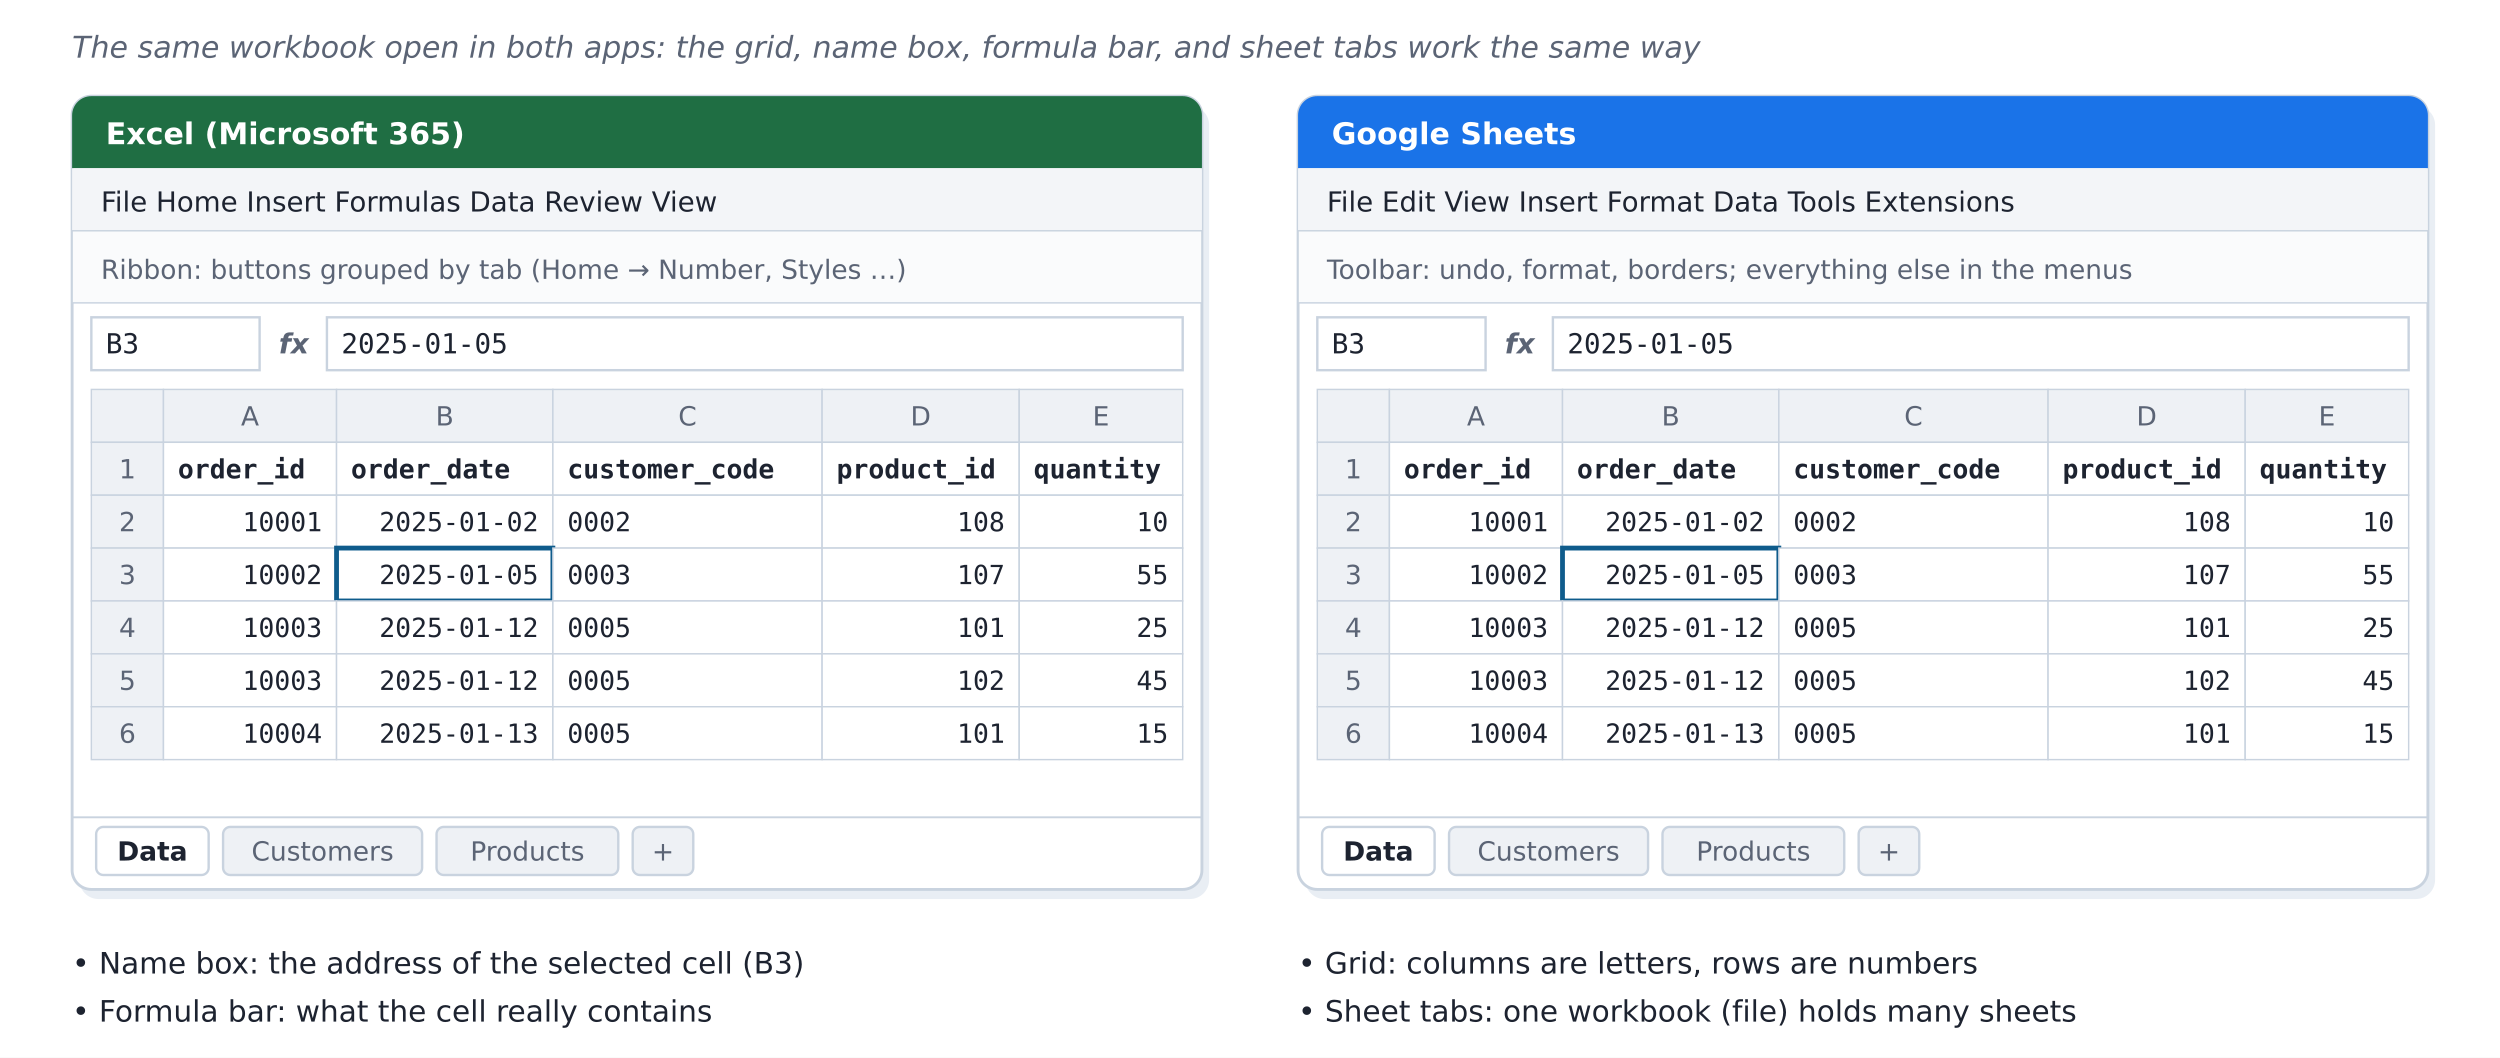
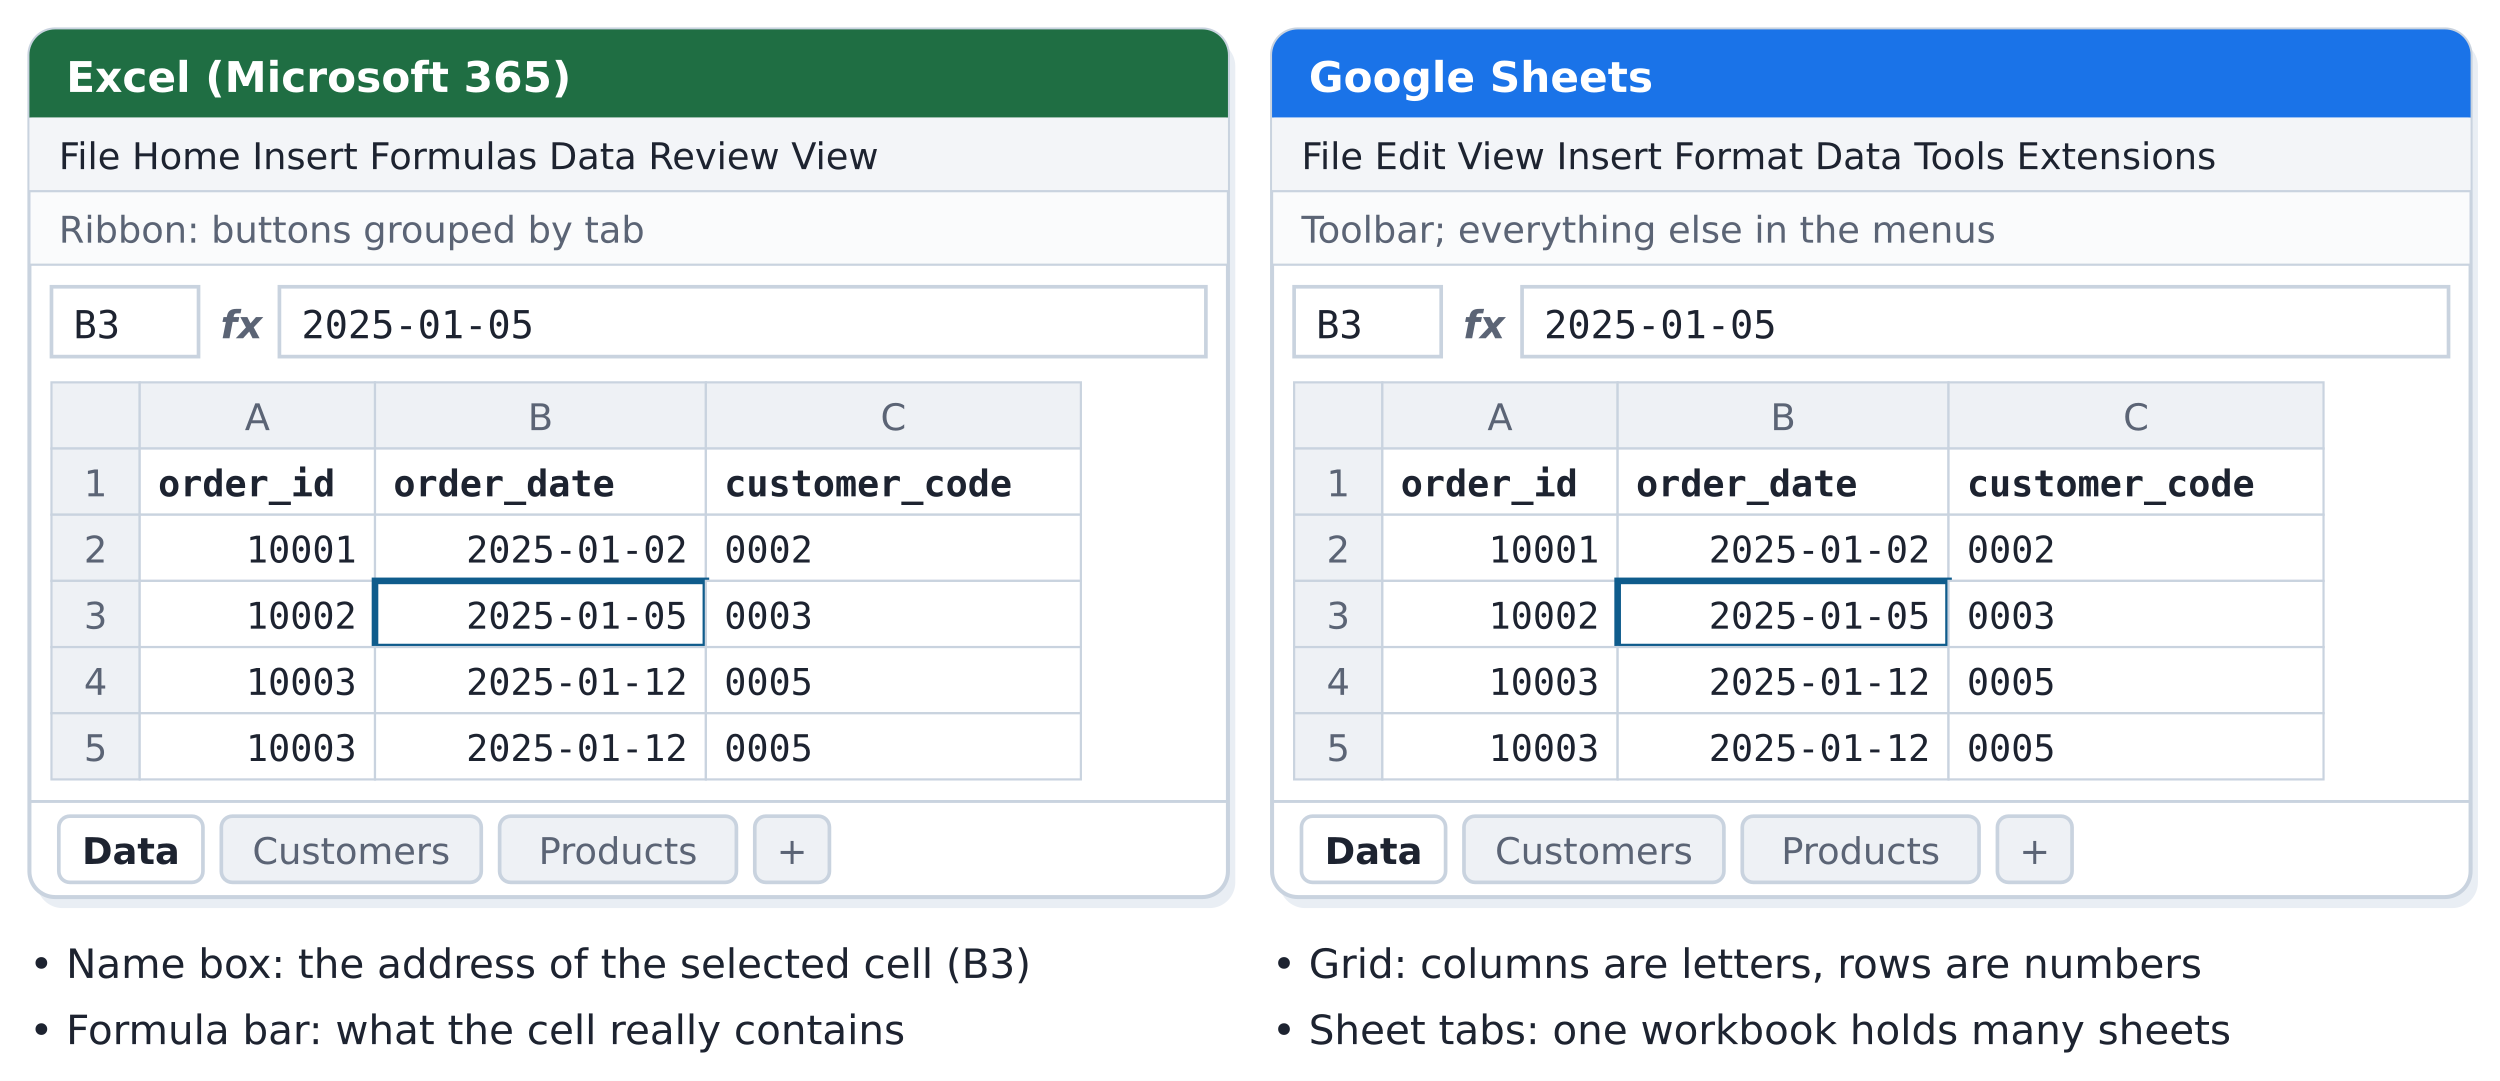
- <svg xmlns="http://www.w3.org/2000/svg" width="1040" height="440" viewBox="0 0 1040 440" font-family="DejaVu Sans, Arial, sans-serif">
-   <rect width="1040" height="440" fill="#ffffff" />
-   <rect x="33" y="44" width="470" height="330" rx="8" fill="#e9eef4" stroke="none" stroke-width="1" />
-   <rect x="30" y="40" width="470" height="330" rx="8" fill="#fff" stroke="#c9d3df" stroke-width="1.2" />
-   <path d="M30,48 a8,8 0 0 1 8,-8 H492 a8,8 0 0 1 8,8 V70 H30 Z" fill="#1f6e43" />
-   <text x="44" y="60" font-size="12.5" fill="#fff" font-weight="bold" text-anchor="start" font-family="Poppins, DejaVu Sans, sans-serif">Excel (Microsoft 365)</text>
-   <rect x="30" y="70" width="470" height="26" rx="0" fill="#f3f5f8" stroke="none" stroke-width="1" />
-   <text x="42" y="88" font-size="11.5" fill="#1d2330" font-weight="normal" text-anchor="start">File  Home  Insert  Formulas  Data  Review  View</text>
-   <rect x="30" y="96" width="470" height="30" rx="0" fill="#fafbfc" stroke="#c9d3df" stroke-width="0.6" />
-   <text x="42" y="116" font-size="11" fill="#5b6475" font-weight="normal" text-anchor="start">Ribbon: buttons grouped by tab (Home → Number, Styles …)</text>
-   <rect x="38" y="132" width="70" height="22" rx="0" fill="#fff" stroke="#c9d3df" stroke-width="1" />
-   <text x="44" y="147" font-size="11.5" fill="#1d2330" font-weight="normal" text-anchor="start" font-family="DejaVu Sans Mono, monospace">B3</text>
-   <text x="116" y="147" font-size="11.5" fill="#5b6475" font-weight="bold" text-anchor="start" font-style="italic">fx</text>
-   <rect x="136" y="132" width="356" height="22" rx="0" fill="#fff" stroke="#c9d3df" stroke-width="1" />
-   <text x="142" y="147" font-size="11.5" fill="#1d2330" font-weight="normal" text-anchor="start" font-family="DejaVu Sans Mono, monospace">2025-01-05</text>
-   <rect x="38" y="162" width="30" height="22" rx="0" fill="#eef1f5" stroke="#c9d3df" stroke-width="0.6" />
-   <text x="53.0" y="177" font-size="11" fill="#5b6475" font-weight="normal" text-anchor="middle" />
-   <rect x="68" y="162" width="72" height="22" rx="0" fill="#eef1f5" stroke="#c9d3df" stroke-width="0.6" />
-   <text x="104.0" y="177" font-size="11" fill="#5b6475" font-weight="normal" text-anchor="middle">A</text>
-   <rect x="140" y="162" width="90" height="22" rx="0" fill="#eef1f5" stroke="#c9d3df" stroke-width="0.6" />
-   <text x="185.0" y="177" font-size="11" fill="#5b6475" font-weight="normal" text-anchor="middle">B</text>
-   <rect x="230" y="162" width="112" height="22" rx="0" fill="#eef1f5" stroke="#c9d3df" stroke-width="0.6" />
-   <text x="286.0" y="177" font-size="11" fill="#5b6475" font-weight="normal" text-anchor="middle">C</text>
-   <rect x="342" y="162" width="82" height="22" rx="0" fill="#eef1f5" stroke="#c9d3df" stroke-width="0.6" />
-   <text x="383.0" y="177" font-size="11" fill="#5b6475" font-weight="normal" text-anchor="middle">D</text>
-   <rect x="424" y="162" width="68" height="22" rx="0" fill="#eef1f5" stroke="#c9d3df" stroke-width="0.6" />
-   <text x="458.0" y="177" font-size="11" fill="#5b6475" font-weight="normal" text-anchor="middle">E</text>
-   <rect x="38" y="184" width="30" height="22" rx="0" fill="#eef1f5" stroke="#c9d3df" stroke-width="0.6" />
-   <text x="53" y="199" font-size="11" fill="#5b6475" font-weight="normal" text-anchor="middle">1</text>
-   <rect x="68" y="184" width="72" height="22" rx="0" fill="#fff" stroke="#c9d3df" stroke-width="0.6" />
-   <text x="74" y="199" font-size="11" fill="#1d2330" font-weight="bold" text-anchor="start" font-family="DejaVu Sans Mono, monospace">order_id</text>
-   <rect x="140" y="184" width="90" height="22" rx="0" fill="#fff" stroke="#c9d3df" stroke-width="0.6" />
-   <text x="146" y="199" font-size="11" fill="#1d2330" font-weight="bold" text-anchor="start" font-family="DejaVu Sans Mono, monospace">order_date</text>
-   <rect x="230" y="184" width="112" height="22" rx="0" fill="#fff" stroke="#c9d3df" stroke-width="0.6" />
-   <text x="236" y="199" font-size="11" fill="#1d2330" font-weight="bold" text-anchor="start" font-family="DejaVu Sans Mono, monospace">customer_code</text>
-   <rect x="342" y="184" width="82" height="22" rx="0" fill="#fff" stroke="#c9d3df" stroke-width="0.6" />
-   <text x="348" y="199" font-size="11" fill="#1d2330" font-weight="bold" text-anchor="start" font-family="DejaVu Sans Mono, monospace">product_id</text>
-   <rect x="424" y="184" width="68" height="22" rx="0" fill="#fff" stroke="#c9d3df" stroke-width="0.6" />
-   <text x="430" y="199" font-size="11" fill="#1d2330" font-weight="bold" text-anchor="start" font-family="DejaVu Sans Mono, monospace">quantity</text>
-   <rect x="38" y="206" width="30" height="22" rx="0" fill="#eef1f5" stroke="#c9d3df" stroke-width="0.6" />
-   <text x="53" y="221" font-size="11" fill="#5b6475" font-weight="normal" text-anchor="middle">2</text>
-   <rect x="68" y="206" width="72" height="22" rx="0" fill="#fff" stroke="#c9d3df" stroke-width="0.6" />
-   <text x="134" y="221" font-size="11" fill="#1d2330" font-weight="normal" text-anchor="end" font-family="DejaVu Sans Mono, monospace">10001</text>
-   <rect x="140" y="206" width="90" height="22" rx="0" fill="#fff" stroke="#c9d3df" stroke-width="0.6" />
-   <text x="224" y="221" font-size="11" fill="#1d2330" font-weight="normal" text-anchor="end" font-family="DejaVu Sans Mono, monospace">2025-01-02</text>
-   <rect x="230" y="206" width="112" height="22" rx="0" fill="#fff" stroke="#c9d3df" stroke-width="0.6" />
-   <text x="236" y="221" font-size="11" fill="#1d2330" font-weight="normal" text-anchor="start" font-family="DejaVu Sans Mono, monospace">0002</text>
-   <rect x="342" y="206" width="82" height="22" rx="0" fill="#fff" stroke="#c9d3df" stroke-width="0.6" />
-   <text x="418" y="221" font-size="11" fill="#1d2330" font-weight="normal" text-anchor="end" font-family="DejaVu Sans Mono, monospace">108</text>
-   <rect x="424" y="206" width="68" height="22" rx="0" fill="#fff" stroke="#c9d3df" stroke-width="0.6" />
-   <text x="486" y="221" font-size="11" fill="#1d2330" font-weight="normal" text-anchor="end" font-family="DejaVu Sans Mono, monospace">10</text>
-   <rect x="38" y="228" width="30" height="22" rx="0" fill="#eef1f5" stroke="#c9d3df" stroke-width="0.6" />
-   <text x="53" y="243" font-size="11" fill="#5b6475" font-weight="normal" text-anchor="middle">3</text>
-   <rect x="68" y="228" width="72" height="22" rx="0" fill="#fff" stroke="#c9d3df" stroke-width="0.6" />
-   <text x="134" y="243" font-size="11" fill="#1d2330" font-weight="normal" text-anchor="end" font-family="DejaVu Sans Mono, monospace">10002</text>
-   <rect x="140" y="228" width="90" height="22" rx="0" fill="#fff" stroke="#0f5c8c" stroke-width="2" />
-   <text x="224" y="243" font-size="11" fill="#1d2330" font-weight="normal" text-anchor="end" font-family="DejaVu Sans Mono, monospace">2025-01-05</text>
-   <rect x="230" y="228" width="112" height="22" rx="0" fill="#fff" stroke="#c9d3df" stroke-width="0.6" />
-   <text x="236" y="243" font-size="11" fill="#1d2330" font-weight="normal" text-anchor="start" font-family="DejaVu Sans Mono, monospace">0003</text>
-   <rect x="342" y="228" width="82" height="22" rx="0" fill="#fff" stroke="#c9d3df" stroke-width="0.6" />
-   <text x="418" y="243" font-size="11" fill="#1d2330" font-weight="normal" text-anchor="end" font-family="DejaVu Sans Mono, monospace">107</text>
-   <rect x="424" y="228" width="68" height="22" rx="0" fill="#fff" stroke="#c9d3df" stroke-width="0.6" />
-   <text x="486" y="243" font-size="11" fill="#1d2330" font-weight="normal" text-anchor="end" font-family="DejaVu Sans Mono, monospace">55</text>
-   <rect x="38" y="250" width="30" height="22" rx="0" fill="#eef1f5" stroke="#c9d3df" stroke-width="0.6" />
-   <text x="53" y="265" font-size="11" fill="#5b6475" font-weight="normal" text-anchor="middle">4</text>
-   <rect x="68" y="250" width="72" height="22" rx="0" fill="#fff" stroke="#c9d3df" stroke-width="0.6" />
-   <text x="134" y="265" font-size="11" fill="#1d2330" font-weight="normal" text-anchor="end" font-family="DejaVu Sans Mono, monospace">10003</text>
-   <rect x="140" y="250" width="90" height="22" rx="0" fill="#fff" stroke="#c9d3df" stroke-width="0.6" />
-   <text x="224" y="265" font-size="11" fill="#1d2330" font-weight="normal" text-anchor="end" font-family="DejaVu Sans Mono, monospace">2025-01-12</text>
-   <rect x="230" y="250" width="112" height="22" rx="0" fill="#fff" stroke="#c9d3df" stroke-width="0.6" />
-   <text x="236" y="265" font-size="11" fill="#1d2330" font-weight="normal" text-anchor="start" font-family="DejaVu Sans Mono, monospace">0005</text>
-   <rect x="342" y="250" width="82" height="22" rx="0" fill="#fff" stroke="#c9d3df" stroke-width="0.6" />
-   <text x="418" y="265" font-size="11" fill="#1d2330" font-weight="normal" text-anchor="end" font-family="DejaVu Sans Mono, monospace">101</text>
-   <rect x="424" y="250" width="68" height="22" rx="0" fill="#fff" stroke="#c9d3df" stroke-width="0.6" />
-   <text x="486" y="265" font-size="11" fill="#1d2330" font-weight="normal" text-anchor="end" font-family="DejaVu Sans Mono, monospace">25</text>
-   <rect x="38" y="272" width="30" height="22" rx="0" fill="#eef1f5" stroke="#c9d3df" stroke-width="0.6" />
-   <text x="53" y="287" font-size="11" fill="#5b6475" font-weight="normal" text-anchor="middle">5</text>
-   <rect x="68" y="272" width="72" height="22" rx="0" fill="#fff" stroke="#c9d3df" stroke-width="0.6" />
-   <text x="134" y="287" font-size="11" fill="#1d2330" font-weight="normal" text-anchor="end" font-family="DejaVu Sans Mono, monospace">10003</text>
-   <rect x="140" y="272" width="90" height="22" rx="0" fill="#fff" stroke="#c9d3df" stroke-width="0.6" />
-   <text x="224" y="287" font-size="11" fill="#1d2330" font-weight="normal" text-anchor="end" font-family="DejaVu Sans Mono, monospace">2025-01-12</text>
-   <rect x="230" y="272" width="112" height="22" rx="0" fill="#fff" stroke="#c9d3df" stroke-width="0.6" />
-   <text x="236" y="287" font-size="11" fill="#1d2330" font-weight="normal" text-anchor="start" font-family="DejaVu Sans Mono, monospace">0005</text>
-   <rect x="342" y="272" width="82" height="22" rx="0" fill="#fff" stroke="#c9d3df" stroke-width="0.6" />
-   <text x="418" y="287" font-size="11" fill="#1d2330" font-weight="normal" text-anchor="end" font-family="DejaVu Sans Mono, monospace">102</text>
-   <rect x="424" y="272" width="68" height="22" rx="0" fill="#fff" stroke="#c9d3df" stroke-width="0.6" />
-   <text x="486" y="287" font-size="11" fill="#1d2330" font-weight="normal" text-anchor="end" font-family="DejaVu Sans Mono, monospace">45</text>
-   <rect x="38" y="294" width="30" height="22" rx="0" fill="#eef1f5" stroke="#c9d3df" stroke-width="0.6" />
-   <text x="53" y="309" font-size="11" fill="#5b6475" font-weight="normal" text-anchor="middle">6</text>
-   <rect x="68" y="294" width="72" height="22" rx="0" fill="#fff" stroke="#c9d3df" stroke-width="0.6" />
-   <text x="134" y="309" font-size="11" fill="#1d2330" font-weight="normal" text-anchor="end" font-family="DejaVu Sans Mono, monospace">10004</text>
-   <rect x="140" y="294" width="90" height="22" rx="0" fill="#fff" stroke="#c9d3df" stroke-width="0.6" />
-   <text x="224" y="309" font-size="11" fill="#1d2330" font-weight="normal" text-anchor="end" font-family="DejaVu Sans Mono, monospace">2025-01-13</text>
-   <rect x="230" y="294" width="112" height="22" rx="0" fill="#fff" stroke="#c9d3df" stroke-width="0.6" />
-   <text x="236" y="309" font-size="11" fill="#1d2330" font-weight="normal" text-anchor="start" font-family="DejaVu Sans Mono, monospace">0005</text>
-   <rect x="342" y="294" width="82" height="22" rx="0" fill="#fff" stroke="#c9d3df" stroke-width="0.6" />
-   <text x="418" y="309" font-size="11" fill="#1d2330" font-weight="normal" text-anchor="end" font-family="DejaVu Sans Mono, monospace">101</text>
-   <rect x="424" y="294" width="68" height="22" rx="0" fill="#fff" stroke="#c9d3df" stroke-width="0.6" />
-   <text x="486" y="309" font-size="11" fill="#1d2330" font-weight="normal" text-anchor="end" font-family="DejaVu Sans Mono, monospace">15</text>
-   <path d="M30,340 H500" fill="none" stroke="#c9d3df" stroke-width="0.8" stroke-linejoin="round" />
-   <rect x="40" y="344" width="46.8" height="20" rx="3" fill="#fff" stroke="#c9d3df" stroke-width="1" />
-   <text x="63.4" y="358" font-size="11" fill="#1d2330" font-weight="bold" text-anchor="middle">Data</text>
-   <rect x="92.8" y="344" width="82.8" height="20" rx="3" fill="#eef1f5" stroke="#c9d3df" stroke-width="1" />
-   <text x="134.2" y="358" font-size="11" fill="#5b6475" font-weight="normal" text-anchor="middle">Customers</text>
-   <rect x="181.6" y="344" width="75.6" height="20" rx="3" fill="#eef1f5" stroke="#c9d3df" stroke-width="1" />
-   <text x="219.4" y="358" font-size="11" fill="#5b6475" font-weight="normal" text-anchor="middle">Products</text>
-   <rect x="263.2" y="344" width="25.2" height="20" rx="3" fill="#eef1f5" stroke="#c9d3df" stroke-width="1" />
-   <text x="275.8" y="358" font-size="11" fill="#5b6475" font-weight="normal" text-anchor="middle">+</text>
-   <rect x="543" y="44" width="470" height="330" rx="8" fill="#e9eef4" stroke="none" stroke-width="1" />
-   <rect x="540" y="40" width="470" height="330" rx="8" fill="#fff" stroke="#c9d3df" stroke-width="1.2" />
-   <path d="M540,48 a8,8 0 0 1 8,-8 H1002 a8,8 0 0 1 8,8 V70 H540 Z" fill="#1a73e8" />
-   <text x="554" y="60" font-size="12.5" fill="#fff" font-weight="bold" text-anchor="start" font-family="Poppins, DejaVu Sans, sans-serif">Google Sheets</text>
-   <rect x="540" y="70" width="470" height="26" rx="0" fill="#f3f5f8" stroke="none" stroke-width="1" />
-   <text x="552" y="88" font-size="11.5" fill="#1d2330" font-weight="normal" text-anchor="start">File  Edit  View  Insert  Format  Data  Tools  Extensions</text>
-   <rect x="540" y="96" width="470" height="30" rx="0" fill="#fafbfc" stroke="#c9d3df" stroke-width="0.6" />
-   <text x="552" y="116" font-size="11" fill="#5b6475" font-weight="normal" text-anchor="start">Toolbar: undo, format, borders; everything else in the menus</text>
-   <rect x="548" y="132" width="70" height="22" rx="0" fill="#fff" stroke="#c9d3df" stroke-width="1" />
-   <text x="554" y="147" font-size="11.5" fill="#1d2330" font-weight="normal" text-anchor="start" font-family="DejaVu Sans Mono, monospace">B3</text>
-   <text x="626" y="147" font-size="11.5" fill="#5b6475" font-weight="bold" text-anchor="start" font-style="italic">fx</text>
-   <rect x="646" y="132" width="356" height="22" rx="0" fill="#fff" stroke="#c9d3df" stroke-width="1" />
-   <text x="652" y="147" font-size="11.5" fill="#1d2330" font-weight="normal" text-anchor="start" font-family="DejaVu Sans Mono, monospace">2025-01-05</text>
-   <rect x="548" y="162" width="30" height="22" rx="0" fill="#eef1f5" stroke="#c9d3df" stroke-width="0.6" />
-   <text x="563.0" y="177" font-size="11" fill="#5b6475" font-weight="normal" text-anchor="middle" />
-   <rect x="578" y="162" width="72" height="22" rx="0" fill="#eef1f5" stroke="#c9d3df" stroke-width="0.6" />
-   <text x="614.0" y="177" font-size="11" fill="#5b6475" font-weight="normal" text-anchor="middle">A</text>
-   <rect x="650" y="162" width="90" height="22" rx="0" fill="#eef1f5" stroke="#c9d3df" stroke-width="0.6" />
-   <text x="695.0" y="177" font-size="11" fill="#5b6475" font-weight="normal" text-anchor="middle">B</text>
-   <rect x="740" y="162" width="112" height="22" rx="0" fill="#eef1f5" stroke="#c9d3df" stroke-width="0.6" />
-   <text x="796.0" y="177" font-size="11" fill="#5b6475" font-weight="normal" text-anchor="middle">C</text>
-   <rect x="852" y="162" width="82" height="22" rx="0" fill="#eef1f5" stroke="#c9d3df" stroke-width="0.6" />
-   <text x="893.0" y="177" font-size="11" fill="#5b6475" font-weight="normal" text-anchor="middle">D</text>
-   <rect x="934" y="162" width="68" height="22" rx="0" fill="#eef1f5" stroke="#c9d3df" stroke-width="0.6" />
-   <text x="968.0" y="177" font-size="11" fill="#5b6475" font-weight="normal" text-anchor="middle">E</text>
-   <rect x="548" y="184" width="30" height="22" rx="0" fill="#eef1f5" stroke="#c9d3df" stroke-width="0.6" />
-   <text x="563" y="199" font-size="11" fill="#5b6475" font-weight="normal" text-anchor="middle">1</text>
-   <rect x="578" y="184" width="72" height="22" rx="0" fill="#fff" stroke="#c9d3df" stroke-width="0.6" />
-   <text x="584" y="199" font-size="11" fill="#1d2330" font-weight="bold" text-anchor="start" font-family="DejaVu Sans Mono, monospace">order_id</text>
-   <rect x="650" y="184" width="90" height="22" rx="0" fill="#fff" stroke="#c9d3df" stroke-width="0.6" />
-   <text x="656" y="199" font-size="11" fill="#1d2330" font-weight="bold" text-anchor="start" font-family="DejaVu Sans Mono, monospace">order_date</text>
-   <rect x="740" y="184" width="112" height="22" rx="0" fill="#fff" stroke="#c9d3df" stroke-width="0.6" />
-   <text x="746" y="199" font-size="11" fill="#1d2330" font-weight="bold" text-anchor="start" font-family="DejaVu Sans Mono, monospace">customer_code</text>
-   <rect x="852" y="184" width="82" height="22" rx="0" fill="#fff" stroke="#c9d3df" stroke-width="0.6" />
-   <text x="858" y="199" font-size="11" fill="#1d2330" font-weight="bold" text-anchor="start" font-family="DejaVu Sans Mono, monospace">product_id</text>
-   <rect x="934" y="184" width="68" height="22" rx="0" fill="#fff" stroke="#c9d3df" stroke-width="0.6" />
-   <text x="940" y="199" font-size="11" fill="#1d2330" font-weight="bold" text-anchor="start" font-family="DejaVu Sans Mono, monospace">quantity</text>
-   <rect x="548" y="206" width="30" height="22" rx="0" fill="#eef1f5" stroke="#c9d3df" stroke-width="0.6" />
-   <text x="563" y="221" font-size="11" fill="#5b6475" font-weight="normal" text-anchor="middle">2</text>
-   <rect x="578" y="206" width="72" height="22" rx="0" fill="#fff" stroke="#c9d3df" stroke-width="0.6" />
-   <text x="644" y="221" font-size="11" fill="#1d2330" font-weight="normal" text-anchor="end" font-family="DejaVu Sans Mono, monospace">10001</text>
-   <rect x="650" y="206" width="90" height="22" rx="0" fill="#fff" stroke="#c9d3df" stroke-width="0.6" />
-   <text x="734" y="221" font-size="11" fill="#1d2330" font-weight="normal" text-anchor="end" font-family="DejaVu Sans Mono, monospace">2025-01-02</text>
-   <rect x="740" y="206" width="112" height="22" rx="0" fill="#fff" stroke="#c9d3df" stroke-width="0.6" />
-   <text x="746" y="221" font-size="11" fill="#1d2330" font-weight="normal" text-anchor="start" font-family="DejaVu Sans Mono, monospace">0002</text>
-   <rect x="852" y="206" width="82" height="22" rx="0" fill="#fff" stroke="#c9d3df" stroke-width="0.6" />
-   <text x="928" y="221" font-size="11" fill="#1d2330" font-weight="normal" text-anchor="end" font-family="DejaVu Sans Mono, monospace">108</text>
-   <rect x="934" y="206" width="68" height="22" rx="0" fill="#fff" stroke="#c9d3df" stroke-width="0.6" />
-   <text x="996" y="221" font-size="11" fill="#1d2330" font-weight="normal" text-anchor="end" font-family="DejaVu Sans Mono, monospace">10</text>
-   <rect x="548" y="228" width="30" height="22" rx="0" fill="#eef1f5" stroke="#c9d3df" stroke-width="0.6" />
-   <text x="563" y="243" font-size="11" fill="#5b6475" font-weight="normal" text-anchor="middle">3</text>
-   <rect x="578" y="228" width="72" height="22" rx="0" fill="#fff" stroke="#c9d3df" stroke-width="0.6" />
-   <text x="644" y="243" font-size="11" fill="#1d2330" font-weight="normal" text-anchor="end" font-family="DejaVu Sans Mono, monospace">10002</text>
-   <rect x="650" y="228" width="90" height="22" rx="0" fill="#fff" stroke="#0f5c8c" stroke-width="2" />
-   <text x="734" y="243" font-size="11" fill="#1d2330" font-weight="normal" text-anchor="end" font-family="DejaVu Sans Mono, monospace">2025-01-05</text>
-   <rect x="740" y="228" width="112" height="22" rx="0" fill="#fff" stroke="#c9d3df" stroke-width="0.6" />
-   <text x="746" y="243" font-size="11" fill="#1d2330" font-weight="normal" text-anchor="start" font-family="DejaVu Sans Mono, monospace">0003</text>
-   <rect x="852" y="228" width="82" height="22" rx="0" fill="#fff" stroke="#c9d3df" stroke-width="0.6" />
-   <text x="928" y="243" font-size="11" fill="#1d2330" font-weight="normal" text-anchor="end" font-family="DejaVu Sans Mono, monospace">107</text>
-   <rect x="934" y="228" width="68" height="22" rx="0" fill="#fff" stroke="#c9d3df" stroke-width="0.6" />
-   <text x="996" y="243" font-size="11" fill="#1d2330" font-weight="normal" text-anchor="end" font-family="DejaVu Sans Mono, monospace">55</text>
-   <rect x="548" y="250" width="30" height="22" rx="0" fill="#eef1f5" stroke="#c9d3df" stroke-width="0.6" />
-   <text x="563" y="265" font-size="11" fill="#5b6475" font-weight="normal" text-anchor="middle">4</text>
-   <rect x="578" y="250" width="72" height="22" rx="0" fill="#fff" stroke="#c9d3df" stroke-width="0.6" />
-   <text x="644" y="265" font-size="11" fill="#1d2330" font-weight="normal" text-anchor="end" font-family="DejaVu Sans Mono, monospace">10003</text>
-   <rect x="650" y="250" width="90" height="22" rx="0" fill="#fff" stroke="#c9d3df" stroke-width="0.6" />
-   <text x="734" y="265" font-size="11" fill="#1d2330" font-weight="normal" text-anchor="end" font-family="DejaVu Sans Mono, monospace">2025-01-12</text>
-   <rect x="740" y="250" width="112" height="22" rx="0" fill="#fff" stroke="#c9d3df" stroke-width="0.6" />
-   <text x="746" y="265" font-size="11" fill="#1d2330" font-weight="normal" text-anchor="start" font-family="DejaVu Sans Mono, monospace">0005</text>
-   <rect x="852" y="250" width="82" height="22" rx="0" fill="#fff" stroke="#c9d3df" stroke-width="0.6" />
-   <text x="928" y="265" font-size="11" fill="#1d2330" font-weight="normal" text-anchor="end" font-family="DejaVu Sans Mono, monospace">101</text>
-   <rect x="934" y="250" width="68" height="22" rx="0" fill="#fff" stroke="#c9d3df" stroke-width="0.6" />
-   <text x="996" y="265" font-size="11" fill="#1d2330" font-weight="normal" text-anchor="end" font-family="DejaVu Sans Mono, monospace">25</text>
-   <rect x="548" y="272" width="30" height="22" rx="0" fill="#eef1f5" stroke="#c9d3df" stroke-width="0.6" />
-   <text x="563" y="287" font-size="11" fill="#5b6475" font-weight="normal" text-anchor="middle">5</text>
-   <rect x="578" y="272" width="72" height="22" rx="0" fill="#fff" stroke="#c9d3df" stroke-width="0.6" />
-   <text x="644" y="287" font-size="11" fill="#1d2330" font-weight="normal" text-anchor="end" font-family="DejaVu Sans Mono, monospace">10003</text>
-   <rect x="650" y="272" width="90" height="22" rx="0" fill="#fff" stroke="#c9d3df" stroke-width="0.6" />
-   <text x="734" y="287" font-size="11" fill="#1d2330" font-weight="normal" text-anchor="end" font-family="DejaVu Sans Mono, monospace">2025-01-12</text>
-   <rect x="740" y="272" width="112" height="22" rx="0" fill="#fff" stroke="#c9d3df" stroke-width="0.6" />
-   <text x="746" y="287" font-size="11" fill="#1d2330" font-weight="normal" text-anchor="start" font-family="DejaVu Sans Mono, monospace">0005</text>
-   <rect x="852" y="272" width="82" height="22" rx="0" fill="#fff" stroke="#c9d3df" stroke-width="0.6" />
-   <text x="928" y="287" font-size="11" fill="#1d2330" font-weight="normal" text-anchor="end" font-family="DejaVu Sans Mono, monospace">102</text>
-   <rect x="934" y="272" width="68" height="22" rx="0" fill="#fff" stroke="#c9d3df" stroke-width="0.6" />
-   <text x="996" y="287" font-size="11" fill="#1d2330" font-weight="normal" text-anchor="end" font-family="DejaVu Sans Mono, monospace">45</text>
-   <rect x="548" y="294" width="30" height="22" rx="0" fill="#eef1f5" stroke="#c9d3df" stroke-width="0.6" />
-   <text x="563" y="309" font-size="11" fill="#5b6475" font-weight="normal" text-anchor="middle">6</text>
-   <rect x="578" y="294" width="72" height="22" rx="0" fill="#fff" stroke="#c9d3df" stroke-width="0.6" />
-   <text x="644" y="309" font-size="11" fill="#1d2330" font-weight="normal" text-anchor="end" font-family="DejaVu Sans Mono, monospace">10004</text>
-   <rect x="650" y="294" width="90" height="22" rx="0" fill="#fff" stroke="#c9d3df" stroke-width="0.6" />
-   <text x="734" y="309" font-size="11" fill="#1d2330" font-weight="normal" text-anchor="end" font-family="DejaVu Sans Mono, monospace">2025-01-13</text>
-   <rect x="740" y="294" width="112" height="22" rx="0" fill="#fff" stroke="#c9d3df" stroke-width="0.6" />
-   <text x="746" y="309" font-size="11" fill="#1d2330" font-weight="normal" text-anchor="start" font-family="DejaVu Sans Mono, monospace">0005</text>
-   <rect x="852" y="294" width="82" height="22" rx="0" fill="#fff" stroke="#c9d3df" stroke-width="0.6" />
-   <text x="928" y="309" font-size="11" fill="#1d2330" font-weight="normal" text-anchor="end" font-family="DejaVu Sans Mono, monospace">101</text>
-   <rect x="934" y="294" width="68" height="22" rx="0" fill="#fff" stroke="#c9d3df" stroke-width="0.6" />
-   <text x="996" y="309" font-size="11" fill="#1d2330" font-weight="normal" text-anchor="end" font-family="DejaVu Sans Mono, monospace">15</text>
-   <path d="M540,340 H1010" fill="none" stroke="#c9d3df" stroke-width="0.8" stroke-linejoin="round" />
-   <rect x="550" y="344" width="46.8" height="20" rx="3" fill="#fff" stroke="#c9d3df" stroke-width="1" />
-   <text x="573.4" y="358" font-size="11" fill="#1d2330" font-weight="bold" text-anchor="middle">Data</text>
-   <rect x="602.8" y="344" width="82.8" height="20" rx="3" fill="#eef1f5" stroke="#c9d3df" stroke-width="1" />
-   <text x="644.2" y="358" font-size="11" fill="#5b6475" font-weight="normal" text-anchor="middle">Customers</text>
-   <rect x="691.6" y="344" width="75.6" height="20" rx="3" fill="#eef1f5" stroke="#c9d3df" stroke-width="1" />
-   <text x="729.4" y="358" font-size="11" fill="#5b6475" font-weight="normal" text-anchor="middle">Products</text>
-   <rect x="773.2" y="344" width="25.2" height="20" rx="3" fill="#eef1f5" stroke="#c9d3df" stroke-width="1" />
-   <text x="785.8" y="358" font-size="11" fill="#5b6475" font-weight="normal" text-anchor="middle">+</text>
-   <text x="30" y="405" font-size="12.3" fill="#1d2330" font-weight="normal" text-anchor="start">• Name box: the address of the selected cell (B3)</text>
-   <text x="30" y="425" font-size="12.3" fill="#1d2330" font-weight="normal" text-anchor="start">• Formula bar: what the cell really contains</text>
-   <text x="540" y="405" font-size="12.3" fill="#1d2330" font-weight="normal" text-anchor="start">• Grid: columns are letters, rows are numbers</text>
-   <text x="540" y="425" font-size="12.3" fill="#1d2330" font-weight="normal" text-anchor="start">• Sheet tabs: one workbook (file) holds many sheets</text>
-   <text x="30" y="24" font-size="12.5" fill="#5b6475" font-weight="normal" text-anchor="start" font-style="italic">The same workbook open in both apps: the grid, name box, formula bar, and sheet tabs work the same way</text>
+ <svg xmlns="http://www.w3.org/2000/svg" width="680" height="294" viewBox="0 0 680 294" font-family="DejaVu Sans, Arial, sans-serif">
+   <rect width="680" height="294" fill="#ffffff" />
+   <rect x="10" y="11" width="326" height="236" rx="7" fill="#e9eef4" stroke="none" stroke-width="1" />
+   <rect x="8" y="8" width="326" height="236" rx="7" fill="#fff" stroke="#c9d3df" stroke-width="1.1" />
+   <path d="M8,15 a7,7 0 0 1 7,-7 H327 a7,7 0 0 1 7,7 V32 H8 Z" fill="#1f6e43" />
+   <text x="18" y="25" font-size="11.5" fill="#fff" font-weight="bold" text-anchor="start" font-family="Poppins, DejaVu Sans, sans-serif">Excel (Microsoft 365)</text>
+   <rect x="8" y="32" width="326" height="20" rx="0" fill="#f3f5f8" stroke="none" stroke-width="1" />
+   <text x="16" y="46" font-size="10" fill="#1d2330" font-weight="normal" text-anchor="start">File  Home  Insert  Formulas  Data  Review  View</text>
+   <rect x="8" y="52" width="326" height="20" rx="0" fill="#fafbfc" stroke="#c9d3df" stroke-width="0.6" />
+   <text x="16" y="66" font-size="10" fill="#5b6475" font-weight="normal" text-anchor="start">Ribbon: buttons grouped by tab</text>
+   <rect x="14" y="78" width="40" height="19" rx="0" fill="#fff" stroke="#c9d3df" stroke-width="1" />
+   <text x="20" y="92" font-size="10.5" fill="#1d2330" font-weight="normal" text-anchor="start" font-family="DejaVu Sans Mono, monospace">B3</text>
+   <text x="60" y="92" font-size="10.5" fill="#5b6475" font-weight="bold" text-anchor="start" font-style="italic">fx</text>
+   <rect x="76" y="78" width="252" height="19" rx="0" fill="#fff" stroke="#c9d3df" stroke-width="1" />
+   <text x="82" y="92" font-size="10.5" fill="#1d2330" font-weight="normal" text-anchor="start" font-family="DejaVu Sans Mono, monospace">2025-01-05</text>
+   <rect x="14" y="104" width="24" height="18" rx="0" fill="#eef1f5" stroke="#c9d3df" stroke-width="0.6" />
+   <text x="26.0" y="117" font-size="10" fill="#5b6475" font-weight="normal" text-anchor="middle" />
+   <rect x="38" y="104" width="64" height="18" rx="0" fill="#eef1f5" stroke="#c9d3df" stroke-width="0.6" />
+   <text x="70.0" y="117" font-size="10" fill="#5b6475" font-weight="normal" text-anchor="middle">A</text>
+   <rect x="102" y="104" width="90" height="18" rx="0" fill="#eef1f5" stroke="#c9d3df" stroke-width="0.6" />
+   <text x="147.0" y="117" font-size="10" fill="#5b6475" font-weight="normal" text-anchor="middle">B</text>
+   <rect x="192" y="104" width="102" height="18" rx="0" fill="#eef1f5" stroke="#c9d3df" stroke-width="0.6" />
+   <text x="243.0" y="117" font-size="10" fill="#5b6475" font-weight="normal" text-anchor="middle">C</text>
+   <rect x="14" y="122" width="24" height="18" rx="0" fill="#eef1f5" stroke="#c9d3df" stroke-width="0.6" />
+   <text x="26" y="135" font-size="10" fill="#5b6475" font-weight="normal" text-anchor="middle">1</text>
+   <rect x="38" y="122" width="64" height="18" rx="0" fill="#fff" stroke="#c9d3df" stroke-width="0.6" />
+   <text x="43" y="135" font-size="10" fill="#1d2330" font-weight="bold" text-anchor="start" font-family="DejaVu Sans Mono, monospace">order_id</text>
+   <rect x="102" y="122" width="90" height="18" rx="0" fill="#fff" stroke="#c9d3df" stroke-width="0.6" />
+   <text x="107" y="135" font-size="10" fill="#1d2330" font-weight="bold" text-anchor="start" font-family="DejaVu Sans Mono, monospace">order_date</text>
+   <rect x="192" y="122" width="102" height="18" rx="0" fill="#fff" stroke="#c9d3df" stroke-width="0.6" />
+   <text x="197" y="135" font-size="10" fill="#1d2330" font-weight="bold" text-anchor="start" font-family="DejaVu Sans Mono, monospace">customer_code</text>
+   <rect x="14" y="140" width="24" height="18" rx="0" fill="#eef1f5" stroke="#c9d3df" stroke-width="0.6" />
+   <text x="26" y="153" font-size="10" fill="#5b6475" font-weight="normal" text-anchor="middle">2</text>
+   <rect x="38" y="140" width="64" height="18" rx="0" fill="#fff" stroke="#c9d3df" stroke-width="0.6" />
+   <text x="97" y="153" font-size="10" fill="#1d2330" font-weight="normal" text-anchor="end" font-family="DejaVu Sans Mono, monospace">10001</text>
+   <rect x="102" y="140" width="90" height="18" rx="0" fill="#fff" stroke="#c9d3df" stroke-width="0.6" />
+   <text x="187" y="153" font-size="10" fill="#1d2330" font-weight="normal" text-anchor="end" font-family="DejaVu Sans Mono, monospace">2025-01-02</text>
+   <rect x="192" y="140" width="102" height="18" rx="0" fill="#fff" stroke="#c9d3df" stroke-width="0.6" />
+   <text x="197" y="153" font-size="10" fill="#1d2330" font-weight="normal" text-anchor="start" font-family="DejaVu Sans Mono, monospace">0002</text>
+   <rect x="14" y="158" width="24" height="18" rx="0" fill="#eef1f5" stroke="#c9d3df" stroke-width="0.6" />
+   <text x="26" y="171" font-size="10" fill="#5b6475" font-weight="normal" text-anchor="middle">3</text>
+   <rect x="38" y="158" width="64" height="18" rx="0" fill="#fff" stroke="#c9d3df" stroke-width="0.6" />
+   <text x="97" y="171" font-size="10" fill="#1d2330" font-weight="normal" text-anchor="end" font-family="DejaVu Sans Mono, monospace">10002</text>
+   <rect x="102" y="158" width="90" height="18" rx="0" fill="#fff" stroke="#0f5c8c" stroke-width="1.8" />
+   <text x="187" y="171" font-size="10" fill="#1d2330" font-weight="normal" text-anchor="end" font-family="DejaVu Sans Mono, monospace">2025-01-05</text>
+   <rect x="192" y="158" width="102" height="18" rx="0" fill="#fff" stroke="#c9d3df" stroke-width="0.6" />
+   <text x="197" y="171" font-size="10" fill="#1d2330" font-weight="normal" text-anchor="start" font-family="DejaVu Sans Mono, monospace">0003</text>
+   <rect x="14" y="176" width="24" height="18" rx="0" fill="#eef1f5" stroke="#c9d3df" stroke-width="0.6" />
+   <text x="26" y="189" font-size="10" fill="#5b6475" font-weight="normal" text-anchor="middle">4</text>
+   <rect x="38" y="176" width="64" height="18" rx="0" fill="#fff" stroke="#c9d3df" stroke-width="0.6" />
+   <text x="97" y="189" font-size="10" fill="#1d2330" font-weight="normal" text-anchor="end" font-family="DejaVu Sans Mono, monospace">10003</text>
+   <rect x="102" y="176" width="90" height="18" rx="0" fill="#fff" stroke="#c9d3df" stroke-width="0.6" />
+   <text x="187" y="189" font-size="10" fill="#1d2330" font-weight="normal" text-anchor="end" font-family="DejaVu Sans Mono, monospace">2025-01-12</text>
+   <rect x="192" y="176" width="102" height="18" rx="0" fill="#fff" stroke="#c9d3df" stroke-width="0.6" />
+   <text x="197" y="189" font-size="10" fill="#1d2330" font-weight="normal" text-anchor="start" font-family="DejaVu Sans Mono, monospace">0005</text>
+   <rect x="14" y="194" width="24" height="18" rx="0" fill="#eef1f5" stroke="#c9d3df" stroke-width="0.6" />
+   <text x="26" y="207" font-size="10" fill="#5b6475" font-weight="normal" text-anchor="middle">5</text>
+   <rect x="38" y="194" width="64" height="18" rx="0" fill="#fff" stroke="#c9d3df" stroke-width="0.6" />
+   <text x="97" y="207" font-size="10" fill="#1d2330" font-weight="normal" text-anchor="end" font-family="DejaVu Sans Mono, monospace">10003</text>
+   <rect x="102" y="194" width="90" height="18" rx="0" fill="#fff" stroke="#c9d3df" stroke-width="0.6" />
+   <text x="187" y="207" font-size="10" fill="#1d2330" font-weight="normal" text-anchor="end" font-family="DejaVu Sans Mono, monospace">2025-01-12</text>
+   <rect x="192" y="194" width="102" height="18" rx="0" fill="#fff" stroke="#c9d3df" stroke-width="0.6" />
+   <text x="197" y="207" font-size="10" fill="#1d2330" font-weight="normal" text-anchor="start" font-family="DejaVu Sans Mono, monospace">0005</text>
+   <path d="M8,218 H334" fill="none" stroke="#c9d3df" stroke-width="0.8" stroke-linejoin="round" />
+   <rect x="16" y="222" width="39.2" height="18" rx="3" fill="#fff" stroke="#c9d3df" stroke-width="1" />
+   <text x="35.6" y="235" font-size="10" fill="#1d2330" font-weight="bold" text-anchor="middle">Data</text>
+   <rect x="60.2" y="222" width="70.7" height="18" rx="3" fill="#eef1f5" stroke="#c9d3df" stroke-width="1" />
+   <text x="95.55" y="235" font-size="10" fill="#5b6475" font-weight="normal" text-anchor="middle">Customers</text>
+   <rect x="135.9" y="222" width="64.4" height="18" rx="3" fill="#eef1f5" stroke="#c9d3df" stroke-width="1" />
+   <text x="168.1" y="235" font-size="10" fill="#5b6475" font-weight="normal" text-anchor="middle">Products</text>
+   <rect x="205.3" y="222" width="20.3" height="18" rx="3" fill="#eef1f5" stroke="#c9d3df" stroke-width="1" />
+   <text x="215.45" y="235" font-size="10" fill="#5b6475" font-weight="normal" text-anchor="middle">+</text>
+   <rect x="348" y="11" width="326" height="236" rx="7" fill="#e9eef4" stroke="none" stroke-width="1" />
+   <rect x="346" y="8" width="326" height="236" rx="7" fill="#fff" stroke="#c9d3df" stroke-width="1.1" />
+   <path d="M346,15 a7,7 0 0 1 7,-7 H665 a7,7 0 0 1 7,7 V32 H346 Z" fill="#1a73e8" />
+   <text x="356" y="25" font-size="11.5" fill="#fff" font-weight="bold" text-anchor="start" font-family="Poppins, DejaVu Sans, sans-serif">Google Sheets</text>
+   <rect x="346" y="32" width="326" height="20" rx="0" fill="#f3f5f8" stroke="none" stroke-width="1" />
+   <text x="354" y="46" font-size="10" fill="#1d2330" font-weight="normal" text-anchor="start">File  Edit  View  Insert  Format  Data  Tools  Extensions</text>
+   <rect x="346" y="52" width="326" height="20" rx="0" fill="#fafbfc" stroke="#c9d3df" stroke-width="0.6" />
+   <text x="354" y="66" font-size="10" fill="#5b6475" font-weight="normal" text-anchor="start">Toolbar; everything else in the menus</text>
+   <rect x="352" y="78" width="40" height="19" rx="0" fill="#fff" stroke="#c9d3df" stroke-width="1" />
+   <text x="358" y="92" font-size="10.5" fill="#1d2330" font-weight="normal" text-anchor="start" font-family="DejaVu Sans Mono, monospace">B3</text>
+   <text x="398" y="92" font-size="10.5" fill="#5b6475" font-weight="bold" text-anchor="start" font-style="italic">fx</text>
+   <rect x="414" y="78" width="252" height="19" rx="0" fill="#fff" stroke="#c9d3df" stroke-width="1" />
+   <text x="420" y="92" font-size="10.5" fill="#1d2330" font-weight="normal" text-anchor="start" font-family="DejaVu Sans Mono, monospace">2025-01-05</text>
+   <rect x="352" y="104" width="24" height="18" rx="0" fill="#eef1f5" stroke="#c9d3df" stroke-width="0.6" />
+   <text x="364.0" y="117" font-size="10" fill="#5b6475" font-weight="normal" text-anchor="middle" />
+   <rect x="376" y="104" width="64" height="18" rx="0" fill="#eef1f5" stroke="#c9d3df" stroke-width="0.6" />
+   <text x="408.0" y="117" font-size="10" fill="#5b6475" font-weight="normal" text-anchor="middle">A</text>
+   <rect x="440" y="104" width="90" height="18" rx="0" fill="#eef1f5" stroke="#c9d3df" stroke-width="0.6" />
+   <text x="485.0" y="117" font-size="10" fill="#5b6475" font-weight="normal" text-anchor="middle">B</text>
+   <rect x="530" y="104" width="102" height="18" rx="0" fill="#eef1f5" stroke="#c9d3df" stroke-width="0.6" />
+   <text x="581.0" y="117" font-size="10" fill="#5b6475" font-weight="normal" text-anchor="middle">C</text>
+   <rect x="352" y="122" width="24" height="18" rx="0" fill="#eef1f5" stroke="#c9d3df" stroke-width="0.6" />
+   <text x="364" y="135" font-size="10" fill="#5b6475" font-weight="normal" text-anchor="middle">1</text>
+   <rect x="376" y="122" width="64" height="18" rx="0" fill="#fff" stroke="#c9d3df" stroke-width="0.6" />
+   <text x="381" y="135" font-size="10" fill="#1d2330" font-weight="bold" text-anchor="start" font-family="DejaVu Sans Mono, monospace">order_id</text>
+   <rect x="440" y="122" width="90" height="18" rx="0" fill="#fff" stroke="#c9d3df" stroke-width="0.6" />
+   <text x="445" y="135" font-size="10" fill="#1d2330" font-weight="bold" text-anchor="start" font-family="DejaVu Sans Mono, monospace">order_date</text>
+   <rect x="530" y="122" width="102" height="18" rx="0" fill="#fff" stroke="#c9d3df" stroke-width="0.6" />
+   <text x="535" y="135" font-size="10" fill="#1d2330" font-weight="bold" text-anchor="start" font-family="DejaVu Sans Mono, monospace">customer_code</text>
+   <rect x="352" y="140" width="24" height="18" rx="0" fill="#eef1f5" stroke="#c9d3df" stroke-width="0.6" />
+   <text x="364" y="153" font-size="10" fill="#5b6475" font-weight="normal" text-anchor="middle">2</text>
+   <rect x="376" y="140" width="64" height="18" rx="0" fill="#fff" stroke="#c9d3df" stroke-width="0.6" />
+   <text x="435" y="153" font-size="10" fill="#1d2330" font-weight="normal" text-anchor="end" font-family="DejaVu Sans Mono, monospace">10001</text>
+   <rect x="440" y="140" width="90" height="18" rx="0" fill="#fff" stroke="#c9d3df" stroke-width="0.6" />
+   <text x="525" y="153" font-size="10" fill="#1d2330" font-weight="normal" text-anchor="end" font-family="DejaVu Sans Mono, monospace">2025-01-02</text>
+   <rect x="530" y="140" width="102" height="18" rx="0" fill="#fff" stroke="#c9d3df" stroke-width="0.6" />
+   <text x="535" y="153" font-size="10" fill="#1d2330" font-weight="normal" text-anchor="start" font-family="DejaVu Sans Mono, monospace">0002</text>
+   <rect x="352" y="158" width="24" height="18" rx="0" fill="#eef1f5" stroke="#c9d3df" stroke-width="0.6" />
+   <text x="364" y="171" font-size="10" fill="#5b6475" font-weight="normal" text-anchor="middle">3</text>
+   <rect x="376" y="158" width="64" height="18" rx="0" fill="#fff" stroke="#c9d3df" stroke-width="0.6" />
+   <text x="435" y="171" font-size="10" fill="#1d2330" font-weight="normal" text-anchor="end" font-family="DejaVu Sans Mono, monospace">10002</text>
+   <rect x="440" y="158" width="90" height="18" rx="0" fill="#fff" stroke="#0f5c8c" stroke-width="1.8" />
+   <text x="525" y="171" font-size="10" fill="#1d2330" font-weight="normal" text-anchor="end" font-family="DejaVu Sans Mono, monospace">2025-01-05</text>
+   <rect x="530" y="158" width="102" height="18" rx="0" fill="#fff" stroke="#c9d3df" stroke-width="0.6" />
+   <text x="535" y="171" font-size="10" fill="#1d2330" font-weight="normal" text-anchor="start" font-family="DejaVu Sans Mono, monospace">0003</text>
+   <rect x="352" y="176" width="24" height="18" rx="0" fill="#eef1f5" stroke="#c9d3df" stroke-width="0.6" />
+   <text x="364" y="189" font-size="10" fill="#5b6475" font-weight="normal" text-anchor="middle">4</text>
+   <rect x="376" y="176" width="64" height="18" rx="0" fill="#fff" stroke="#c9d3df" stroke-width="0.6" />
+   <text x="435" y="189" font-size="10" fill="#1d2330" font-weight="normal" text-anchor="end" font-family="DejaVu Sans Mono, monospace">10003</text>
+   <rect x="440" y="176" width="90" height="18" rx="0" fill="#fff" stroke="#c9d3df" stroke-width="0.6" />
+   <text x="525" y="189" font-size="10" fill="#1d2330" font-weight="normal" text-anchor="end" font-family="DejaVu Sans Mono, monospace">2025-01-12</text>
+   <rect x="530" y="176" width="102" height="18" rx="0" fill="#fff" stroke="#c9d3df" stroke-width="0.6" />
+   <text x="535" y="189" font-size="10" fill="#1d2330" font-weight="normal" text-anchor="start" font-family="DejaVu Sans Mono, monospace">0005</text>
+   <rect x="352" y="194" width="24" height="18" rx="0" fill="#eef1f5" stroke="#c9d3df" stroke-width="0.6" />
+   <text x="364" y="207" font-size="10" fill="#5b6475" font-weight="normal" text-anchor="middle">5</text>
+   <rect x="376" y="194" width="64" height="18" rx="0" fill="#fff" stroke="#c9d3df" stroke-width="0.6" />
+   <text x="435" y="207" font-size="10" fill="#1d2330" font-weight="normal" text-anchor="end" font-family="DejaVu Sans Mono, monospace">10003</text>
+   <rect x="440" y="194" width="90" height="18" rx="0" fill="#fff" stroke="#c9d3df" stroke-width="0.6" />
+   <text x="525" y="207" font-size="10" fill="#1d2330" font-weight="normal" text-anchor="end" font-family="DejaVu Sans Mono, monospace">2025-01-12</text>
+   <rect x="530" y="194" width="102" height="18" rx="0" fill="#fff" stroke="#c9d3df" stroke-width="0.6" />
+   <text x="535" y="207" font-size="10" fill="#1d2330" font-weight="normal" text-anchor="start" font-family="DejaVu Sans Mono, monospace">0005</text>
+   <path d="M346,218 H672" fill="none" stroke="#c9d3df" stroke-width="0.8" stroke-linejoin="round" />
+   <rect x="354" y="222" width="39.2" height="18" rx="3" fill="#fff" stroke="#c9d3df" stroke-width="1" />
+   <text x="373.6" y="235" font-size="10" fill="#1d2330" font-weight="bold" text-anchor="middle">Data</text>
+   <rect x="398.2" y="222" width="70.7" height="18" rx="3" fill="#eef1f5" stroke="#c9d3df" stroke-width="1" />
+   <text x="433.55" y="235" font-size="10" fill="#5b6475" font-weight="normal" text-anchor="middle">Customers</text>
+   <rect x="473.9" y="222" width="64.4" height="18" rx="3" fill="#eef1f5" stroke="#c9d3df" stroke-width="1" />
+   <text x="506.1" y="235" font-size="10" fill="#5b6475" font-weight="normal" text-anchor="middle">Products</text>
+   <rect x="543.3" y="222" width="20.3" height="18" rx="3" fill="#eef1f5" stroke="#c9d3df" stroke-width="1" />
+   <text x="553.45" y="235" font-size="10" fill="#5b6475" font-weight="normal" text-anchor="middle">+</text>
+   <text x="8" y="266" font-size="11" fill="#1d2330" font-weight="normal" text-anchor="start">• Name box: the address of the selected cell (B3)</text>
+   <text x="8" y="284" font-size="11" fill="#1d2330" font-weight="normal" text-anchor="start">• Formula bar: what the cell really contains</text>
+   <text x="346" y="266" font-size="11" fill="#1d2330" font-weight="normal" text-anchor="start">• Grid: columns are letters, rows are numbers</text>
+   <text x="346" y="284" font-size="11" fill="#1d2330" font-weight="normal" text-anchor="start">• Sheet tabs: one workbook holds many sheets</text>
</svg>
